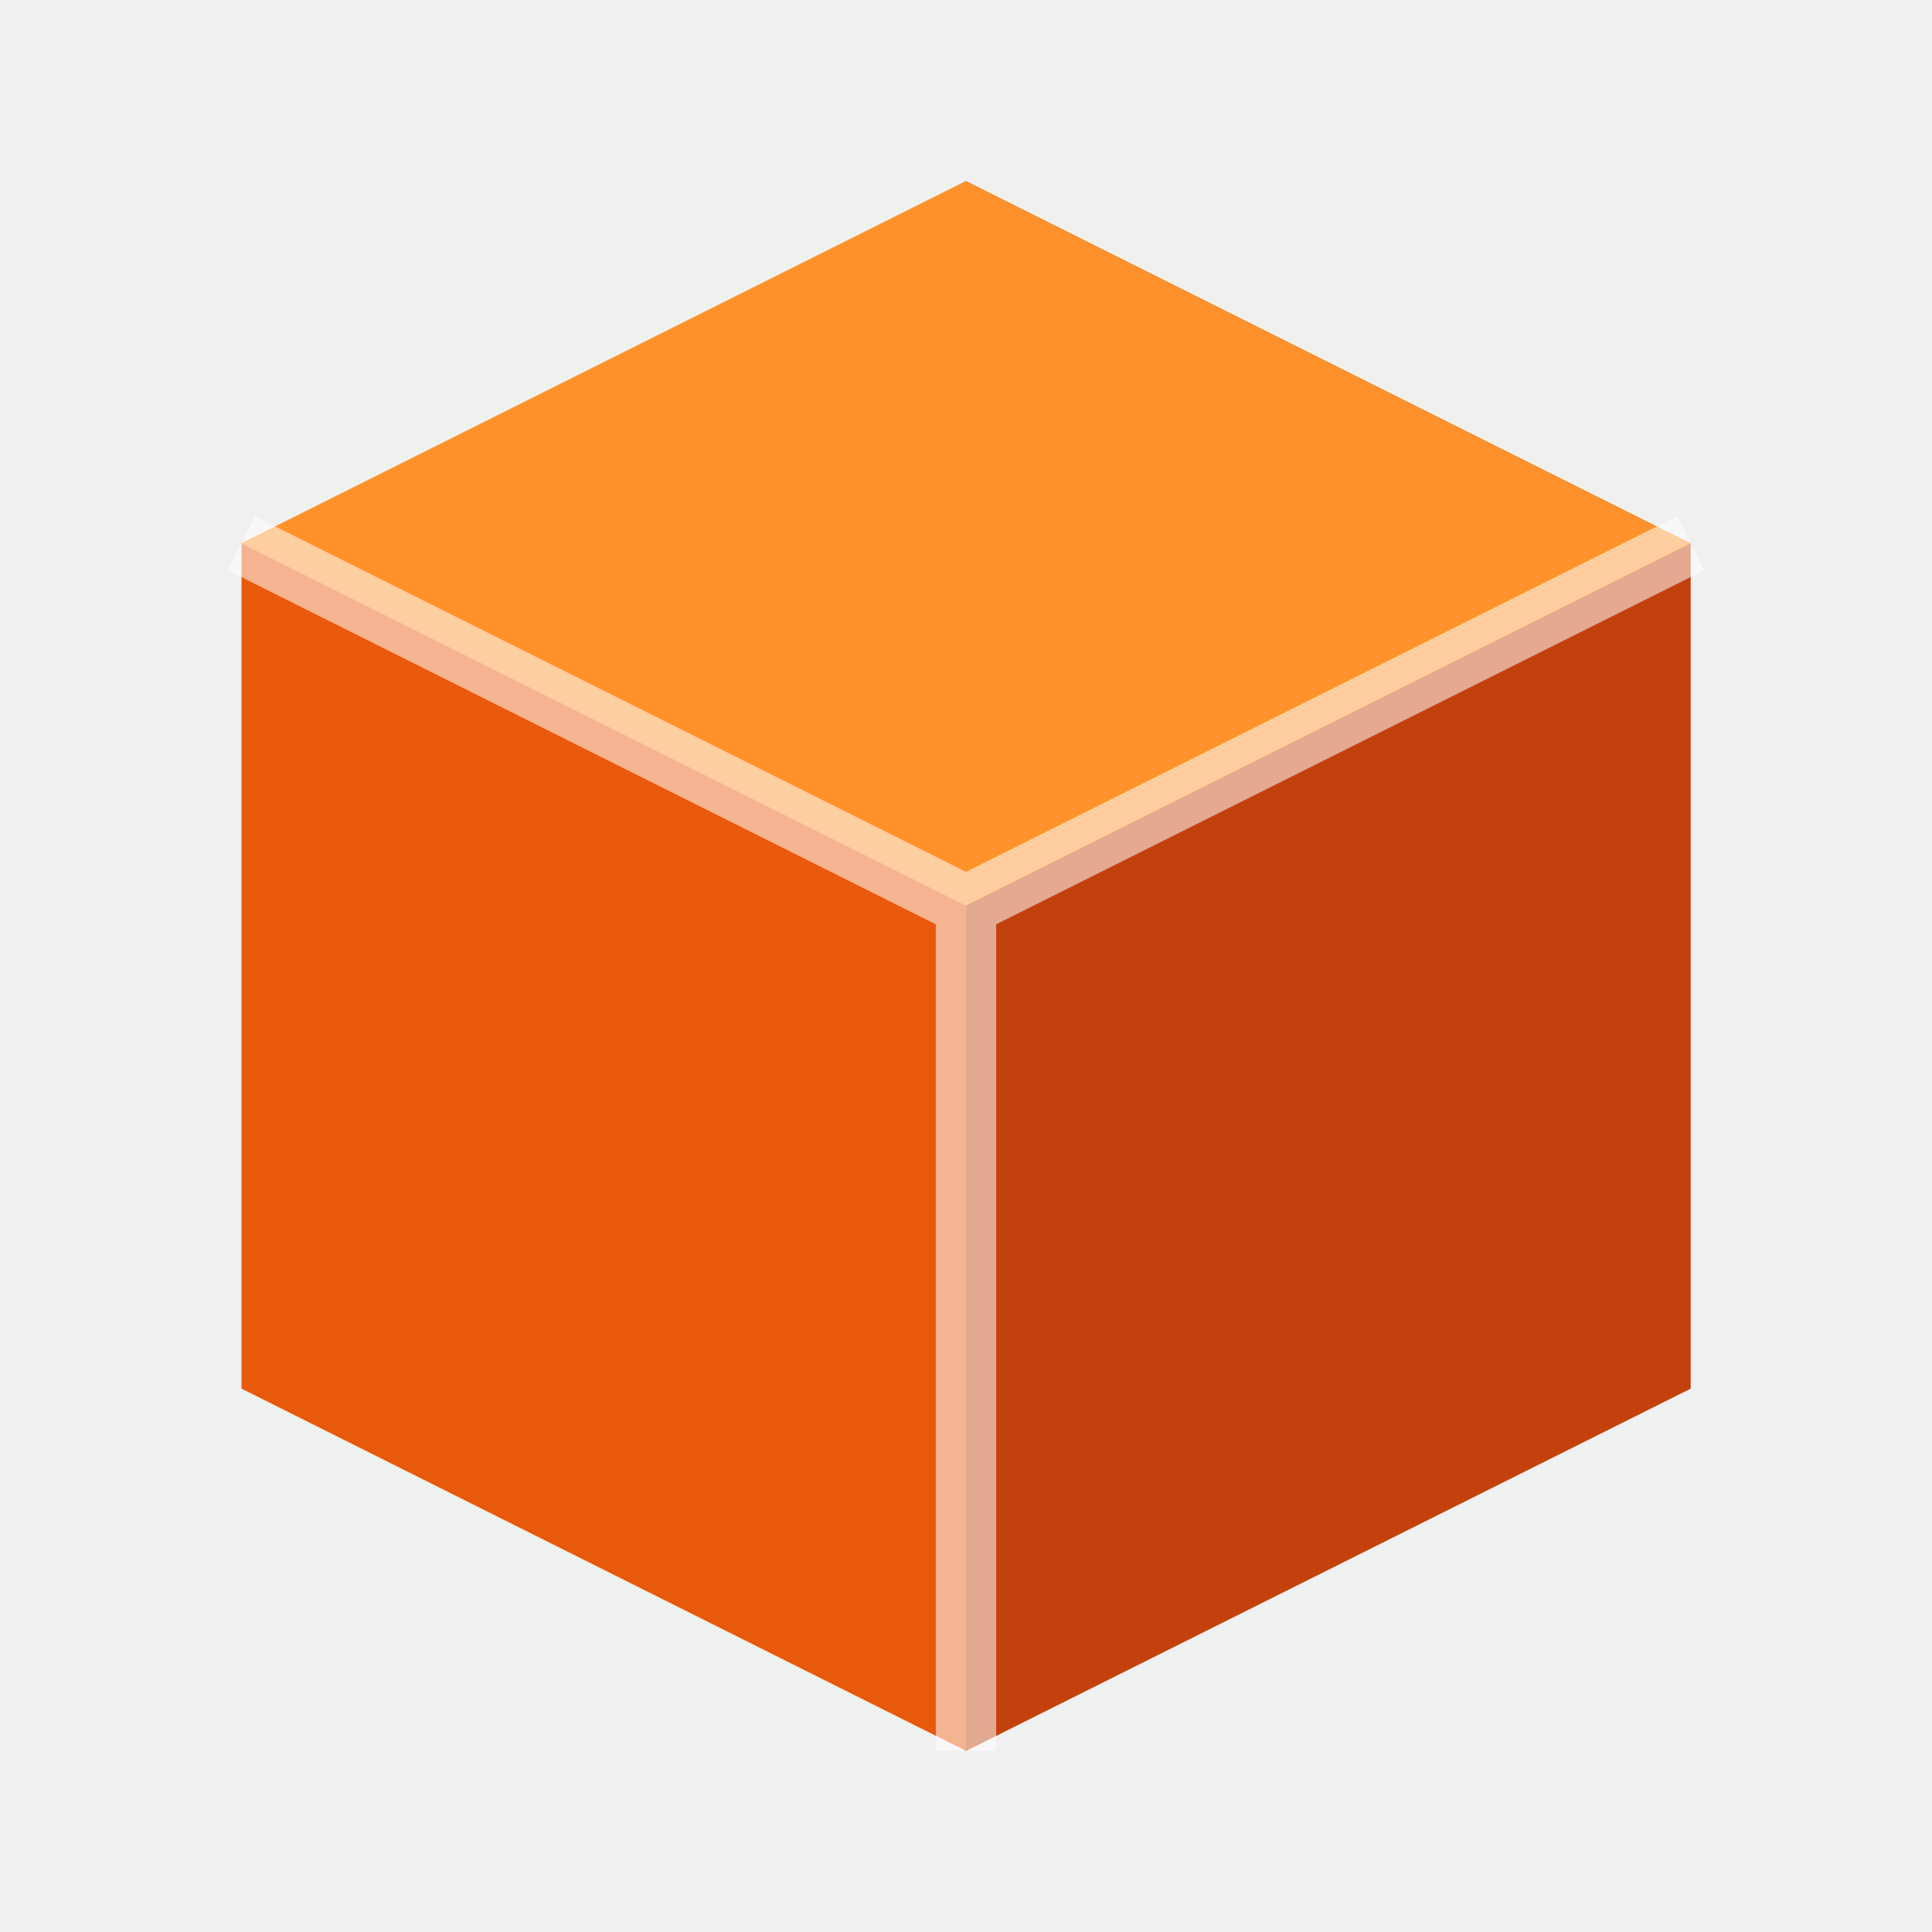
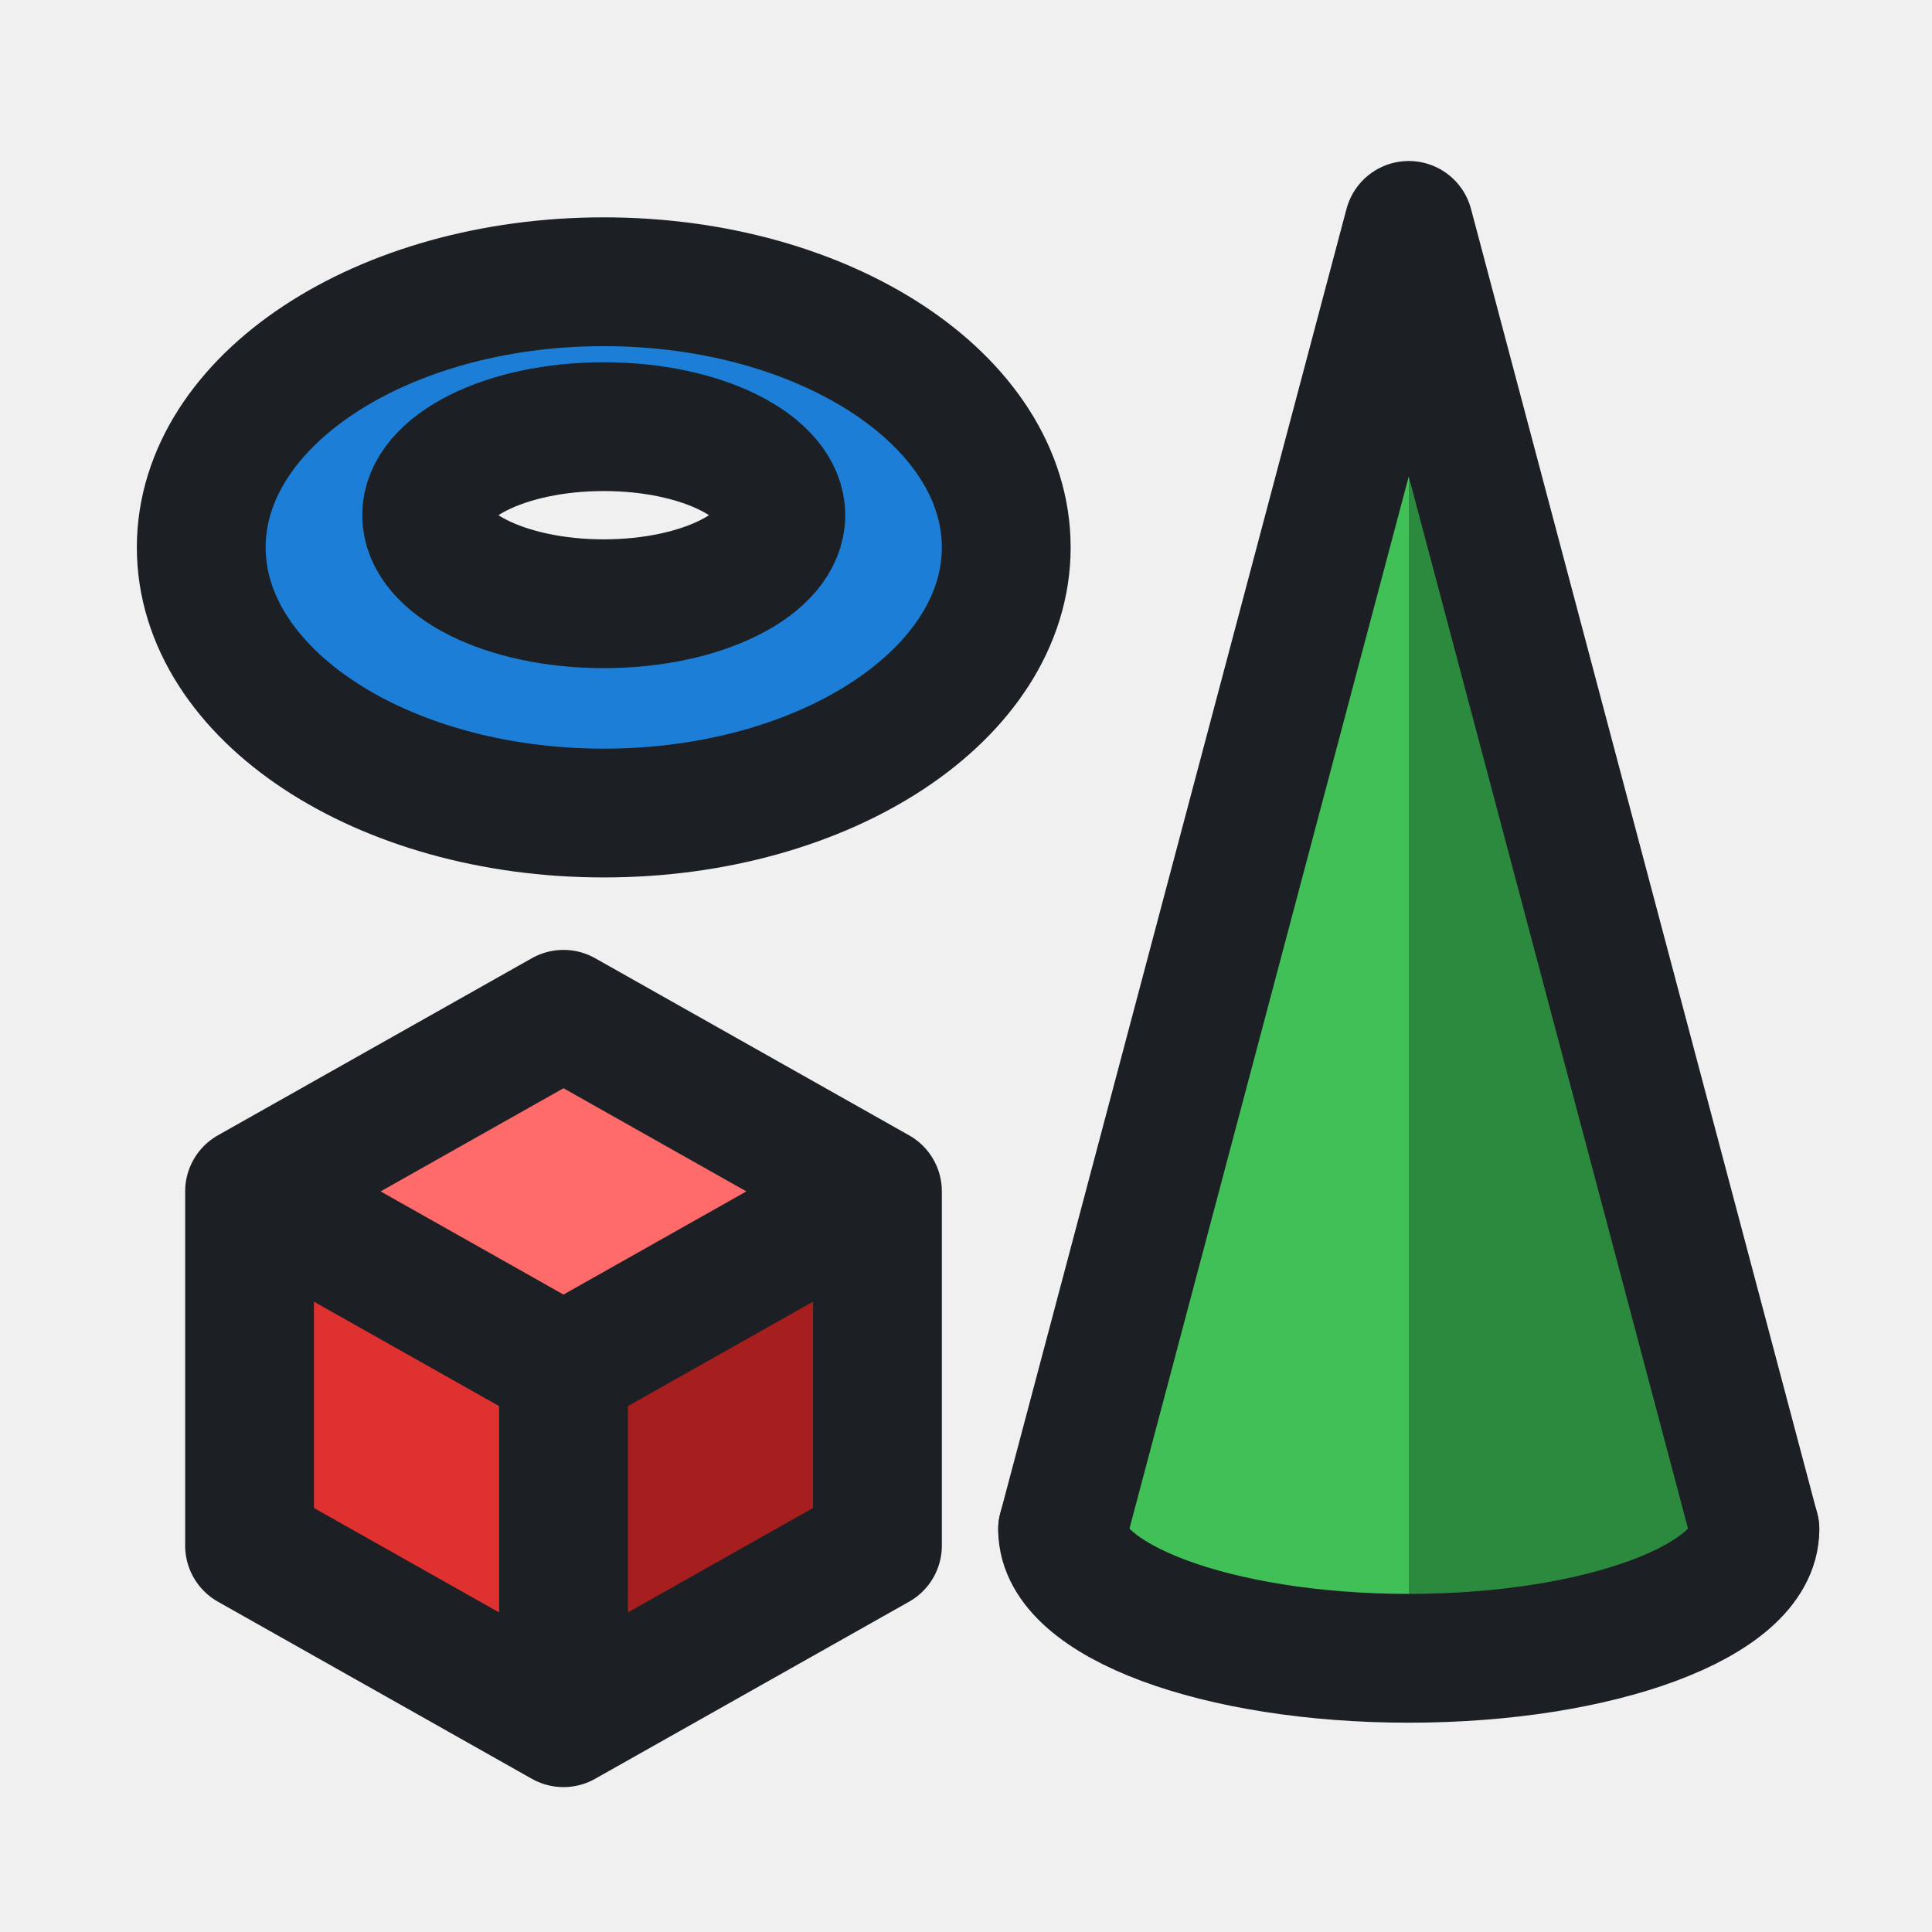
- <svg xmlns="http://www.w3.org/2000/svg" viewBox="0 0 64 64">
-   <path d="M32 6 8 18v28l24 12 24-12V18z" fill="#e8590c" />
-   <path d="M8 18l24 12 24-12L32 6z" fill="#ff922b" />
-   <path d="M32 30v28l24-12V18z" fill="#c2410c" />
-   <path d="M8 18l24 12 24-12M32 30v28" fill="none" stroke="#fff" stroke-opacity=".55" stroke-width="2" stroke-linejoin="round" />
+ <svg xmlns="http://www.w3.org/2000/svg" viewBox="0 0 24 24" width="24" height="24">
+   <style>
+     .line { fill: none; stroke: #1c2024; stroke-width: 1.6; stroke-linecap: round; stroke-linejoin: round; }
+     @media (prefers-color-scheme: dark) {
+       .line { stroke: #e8ebef; }
+     }
+   </style>
+   <path fill="#1c7ed6" fill-rule="evenodd" d="M2.5 6.8a5 3.3 0 1 0 10 0 5 3.3 0 1 0-10 0zm2.8-.4a2.2 1.1 0 1 0 4.4 0 2.2 1.1 0 1 0-4.4 0z" />
+   <path fill="#ff6b6b" d="M7 12.6 10.9 14.8 7 17 3.1 14.8z" />
+   <path fill="#e03131" d="M3.1 14.8 7 17v4.4l-3.9-2.2z" />
+   <path fill="#a61e1e" d="M10.9 14.8 7 17v4.4l3.9-2.2z" />
+   <path fill="#40c057" d="M17.5 2.8 13.2 19a4.3 1.6 0 0 0 4.3 1.6z" />
+   <path fill="#2b8a3e" d="M17.5 2.8 21.8 19a4.3 1.6 0 0 1-4.3 1.6z" />
+   <g class="line">
+     <ellipse cx="7.5" cy="6.8" rx="5" ry="3.3" />
+     <ellipse cx="7.5" cy="6.4" rx="2.2" ry="1.1" />
+     <path d="M7 12.6 10.9 14.8v4.4L7 21.4l-3.9-2.2v-4.4zM3.1 14.8 7 17l3.9-2.2M7 17v4.4" />
+     <path d="M17.5 2.8 13.2 19M17.5 2.8 21.8 19" />
+     <path d="M13.2 19a4.3 1.6 0 0 0 8.6 0" />
+   </g>
</svg>
